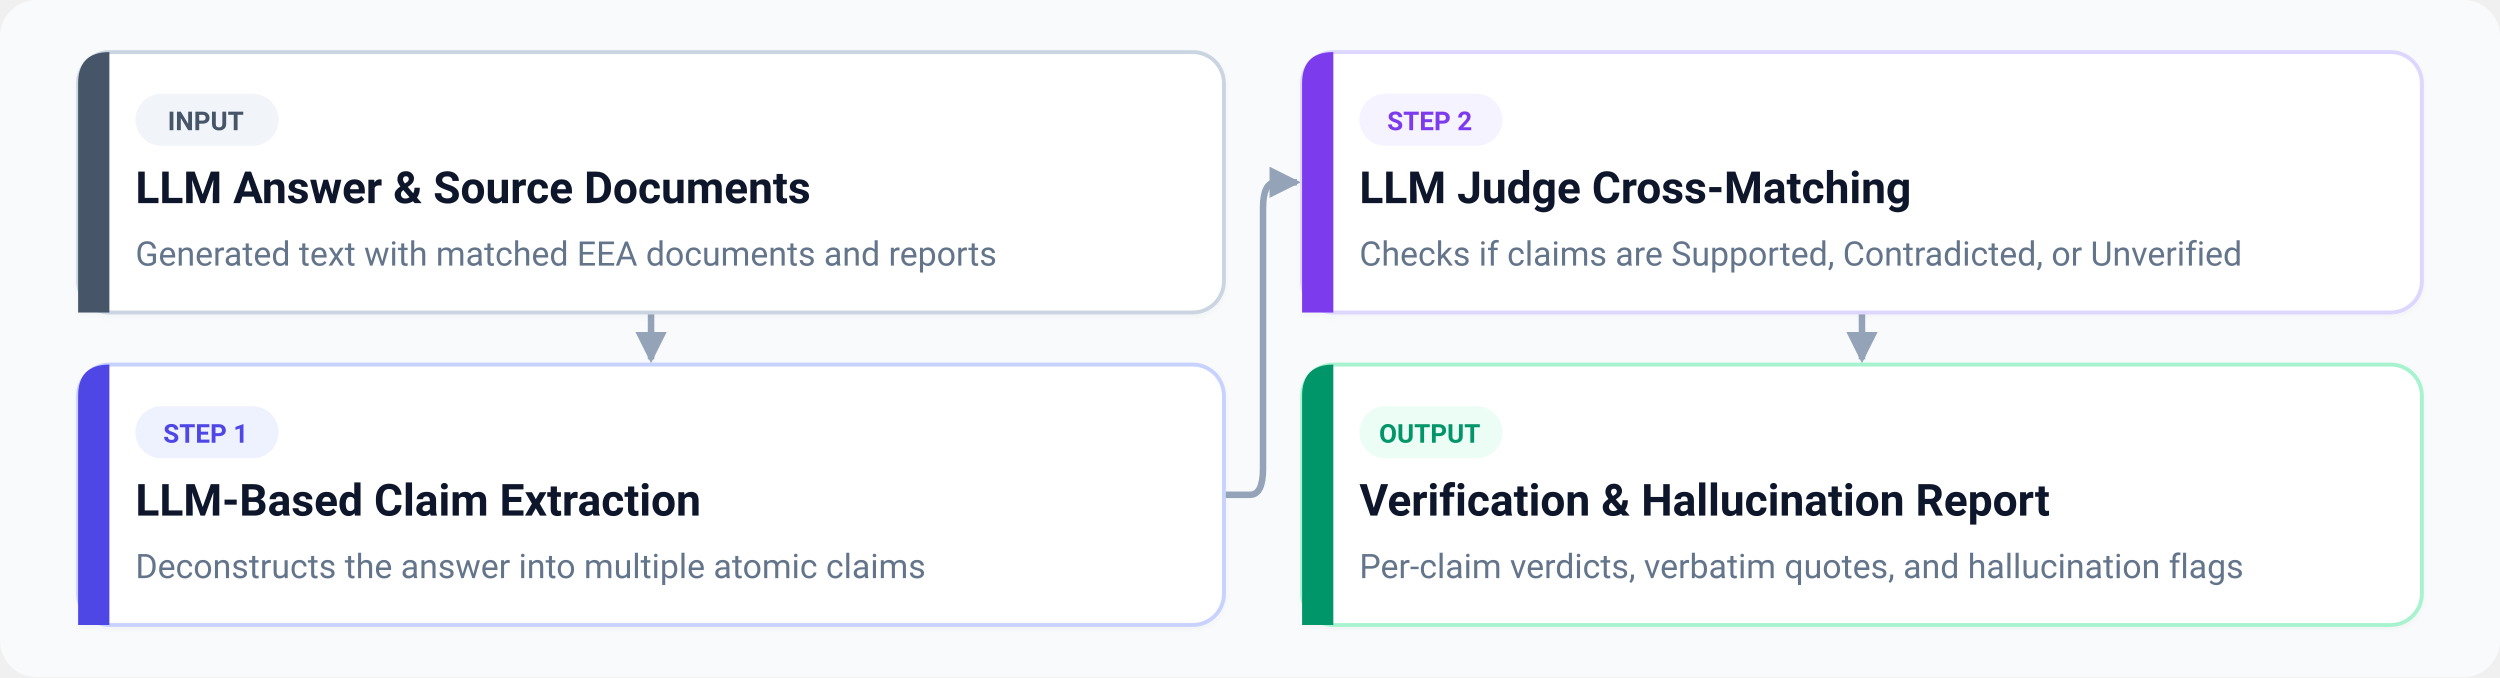
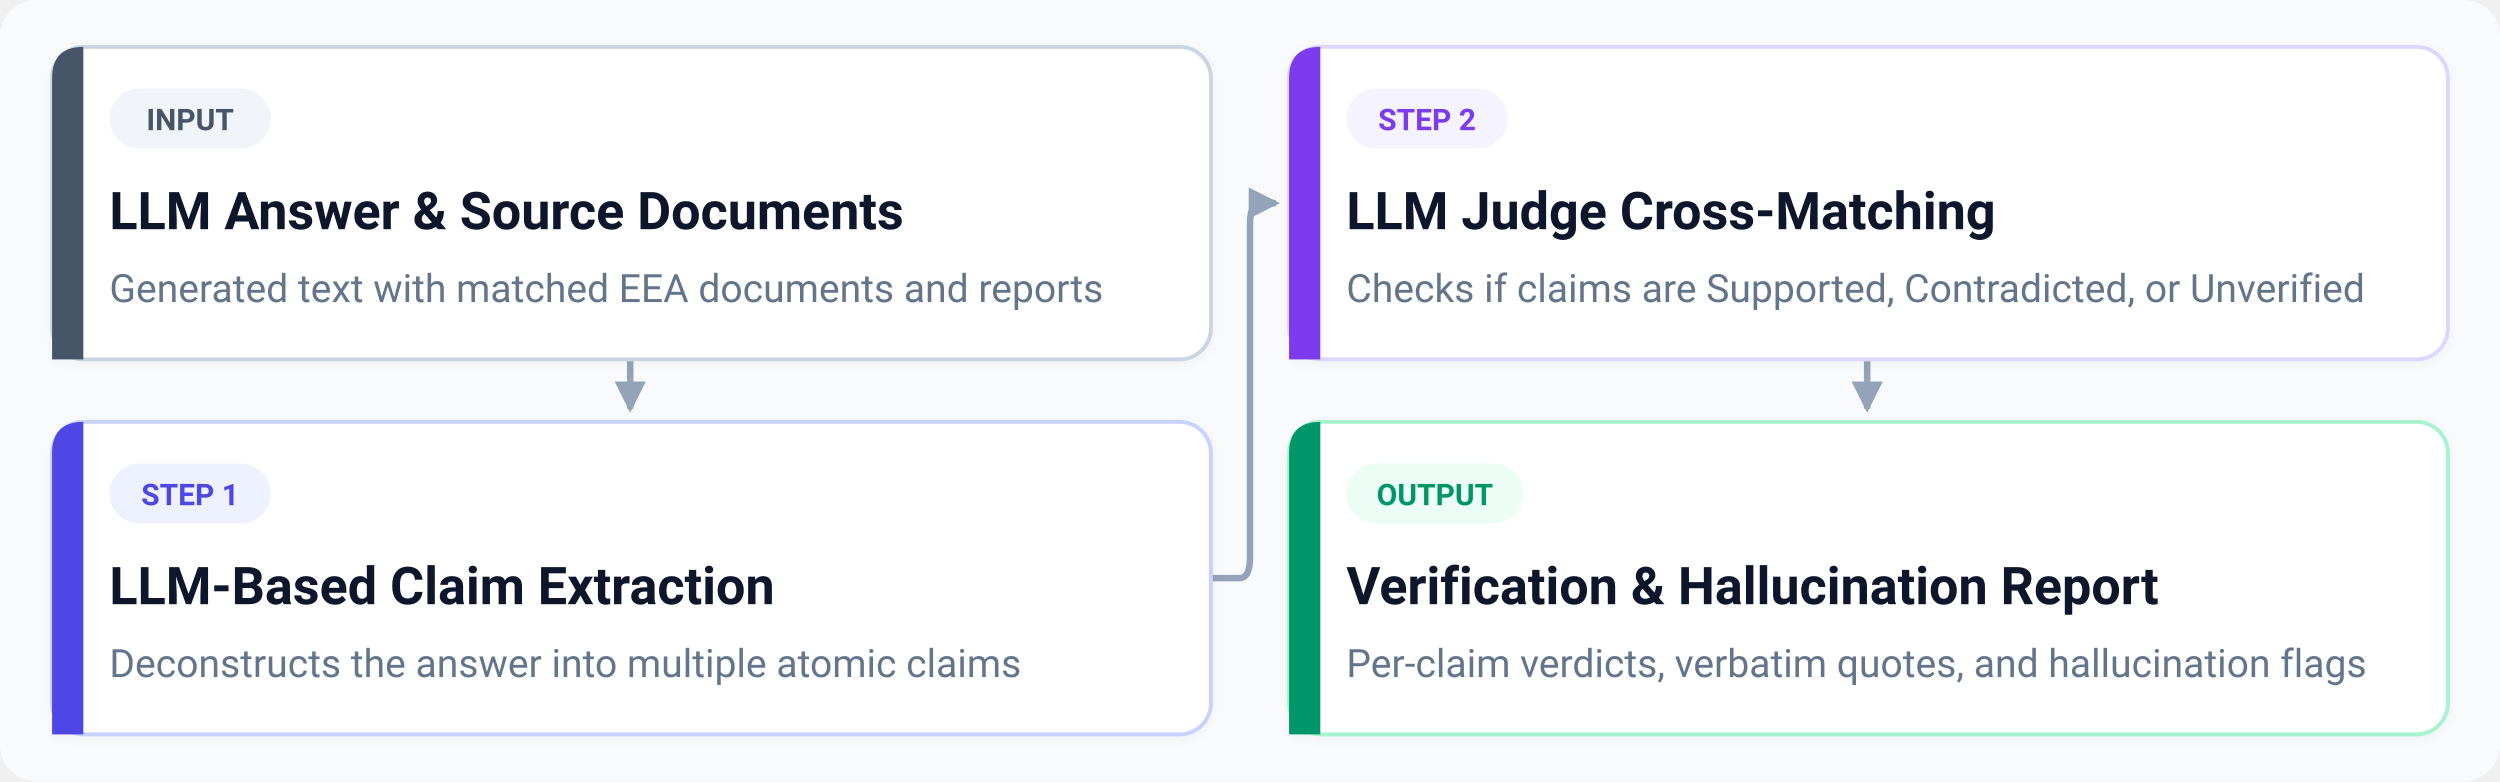
- <svg xmlns="http://www.w3.org/2000/svg" viewBox="0 0 960 260" width="960" height="260">
+ <svg xmlns="http://www.w3.org/2000/svg" viewBox="0 0 960 300" width="960" height="300">
  <defs>
    <filter id="shadow-min2" x="-6%" y="-8%" width="112%" height="120%" filterUnits="userSpaceOnUse">
-       <feDropShadow dx="0" dy="3" stdDeviation="5" flood-color="#0f172a" flood-opacity="0.06" />
-       <feDropShadow dx="0" dy="1" stdDeviation="1" flood-color="#0f172a" flood-opacity="0.03" />
+       <feDropShadow dx="0" dy="4" stdDeviation="6" flood-color="#0f172a" flood-opacity="0.07" />
+       <feDropShadow dx="0" dy="1" stdDeviation="2" flood-color="#0f172a" flood-opacity="0.04" />
    </filter>
    <marker id="arrow" viewBox="0 0 10 10" refX="7" refY="5" markerWidth="6" markerHeight="6" orient="auto">
      <path d="M 0 1 L 8 5 L 0 9 z" fill="#94a3b8" />
    </marker>
  </defs>
-   <rect width="960" height="260" rx="14" fill="#f8fafc" />
-   <line x1="250" y1="120" x2="250" y2="138" stroke="#94a3b8" stroke-width="2.5" marker-end="url(#arrow)" />
-   <line x1="715" y1="120" x2="715" y2="138" stroke="#94a3b8" stroke-width="2.5" marker-end="url(#arrow)" />
-   <path d="M 470 190 L 480 190 Q 485 190 485 180 L 485 80 Q 485 70 490 70 L 498 70" fill="none" stroke="#94a3b8" stroke-width="2.5" marker-end="url(#arrow)" />
-   <g transform="translate(30, 20)" filter="url(#shadow-min2)">
-     <rect width="440" height="100" rx="12" fill="#ffffff" stroke="#cbd5e1" stroke-width="1.5" />
-     <path d="M 0 12 Q 0 0 12 0 L 12 0 L 12 100 L 0 100 Q 0 100 0 88 Z" fill="#475569" />
-     <rect x="22" y="16" width="55" height="20" rx="10" fill="#f1f5f9" />
-     <text x="49" y="30" font-family="-apple-system, BlinkMacSystemFont, 'Segoe UI', Roboto, sans-serif" font-size="10" font-weight="700" fill="#475569" text-anchor="middle">INPUT</text>
-     <text x="22" y="58" font-family="-apple-system, BlinkMacSystemFont, 'Segoe UI', Roboto, sans-serif" font-size="17" font-weight="700" fill="#0f172a">LLM Answer &amp; Source Documents</text>
-     <text x="22" y="82" font-family="-apple-system, BlinkMacSystemFont, 'Segoe UI', Roboto, sans-serif" font-size="13" fill="#64748b">Generated text with matched EEA documents and reports</text>
+   <rect width="960" height="300" rx="14" fill="#f8fafc" />
+   <line x1="242" y1="138" x2="242" y2="157" stroke="#94a3b8" stroke-width="2.5" marker-end="url(#arrow)" />
+   <line x1="717" y1="138" x2="717" y2="157" stroke="#94a3b8" stroke-width="2.5" marker-end="url(#arrow)" />
+   <path d="M 465 222 L 476 222 Q 480 222 480 214 L 480 86 Q 480 78 484 78 L 490 78" fill="none" stroke="#94a3b8" stroke-width="2.5" marker-end="url(#arrow)" />
+   <g transform="translate(20, 18)" filter="url(#shadow-min2)">
+     <rect width="445" height="120" rx="12" fill="#ffffff" stroke="#cbd5e1" stroke-width="1.5" />
+     <path d="M 0 12 Q 0 0 12 0 L 12 0 L 12 120 L 0 120 Q 0 120 0 108 Z" fill="#475569" />
+     <rect x="22" y="16" width="62" height="23" rx="11.5" fill="#f1f5f9" />
+     <text x="53" y="32" font-family="-apple-system, BlinkMacSystemFont, 'Segoe UI', Roboto, sans-serif" font-size="11.5" font-weight="700" fill="#475569" text-anchor="middle">INPUT</text>
+     <text x="22" y="70" font-family="-apple-system, BlinkMacSystemFont, 'Segoe UI', Roboto, sans-serif" font-size="20" font-weight="700" fill="#0f172a">LLM Answer &amp; Source Documents</text>
+     <text x="22" y="98" font-family="-apple-system, BlinkMacSystemFont, 'Segoe UI', Roboto, sans-serif" font-size="15" fill="#64748b">Generated text with matched EEA documents and reports</text>
  </g>
-   <g transform="translate(30, 140)" filter="url(#shadow-min2)">
-     <rect width="440" height="100" rx="12" fill="#ffffff" stroke="#c7d2fe" stroke-width="1.5" />
-     <path d="M 0 12 Q 0 0 12 0 L 12 0 L 12 100 L 0 100 Q 0 100 0 88 Z" fill="#4f46e5" />
-     <rect x="22" y="16" width="55" height="20" rx="10" fill="#eef2ff" />
-     <text x="49" y="30" font-family="-apple-system, BlinkMacSystemFont, 'Segoe UI', Roboto, sans-serif" font-size="10" font-weight="700" fill="#4f46e5" text-anchor="middle">STEP 1</text>
-     <text x="22" y="58" font-family="-apple-system, BlinkMacSystemFont, 'Segoe UI', Roboto, sans-serif" font-size="17" font-weight="700" fill="#0f172a">LLM-Based Claim Extraction</text>
-     <text x="22" y="82" font-family="-apple-system, BlinkMacSystemFont, 'Segoe UI', Roboto, sans-serif" font-size="13" fill="#64748b">Deconstructs the answer into multiple atomic claims</text>
+   <g transform="translate(20, 162)" filter="url(#shadow-min2)">
+     <rect width="445" height="120" rx="12" fill="#ffffff" stroke="#c7d2fe" stroke-width="1.5" />
+     <path d="M 0 12 Q 0 0 12 0 L 12 0 L 12 120 L 0 120 Q 0 120 0 108 Z" fill="#4f46e5" />
+     <rect x="22" y="16" width="62" height="23" rx="11.5" fill="#eef2ff" />
+     <text x="53" y="32" font-family="-apple-system, BlinkMacSystemFont, 'Segoe UI', Roboto, sans-serif" font-size="11.5" font-weight="700" fill="#4f46e5" text-anchor="middle">STEP 1</text>
+     <text x="22" y="70" font-family="-apple-system, BlinkMacSystemFont, 'Segoe UI', Roboto, sans-serif" font-size="20" font-weight="700" fill="#0f172a">LLM-Based Claim Extraction</text>
+     <text x="22" y="98" font-family="-apple-system, BlinkMacSystemFont, 'Segoe UI', Roboto, sans-serif" font-size="15" fill="#64748b">Deconstructs the answer into multiple atomic claims</text>
  </g>
-   <g transform="translate(500, 20)" filter="url(#shadow-min2)">
-     <rect width="430" height="100" rx="12" fill="#ffffff" stroke="#ddd6fe" stroke-width="1.5" />
-     <path d="M 0 12 Q 0 0 12 0 L 12 0 L 12 100 L 0 100 Q 0 100 0 88 Z" fill="#7c3aed" />
-     <rect x="22" y="16" width="55" height="20" rx="10" fill="#f5f3ff" />
-     <text x="49" y="30" font-family="-apple-system, BlinkMacSystemFont, 'Segoe UI', Roboto, sans-serif" font-size="10" font-weight="700" fill="#7c3aed" text-anchor="middle">STEP 2</text>
-     <text x="22" y="58" font-family="-apple-system, BlinkMacSystemFont, 'Segoe UI', Roboto, sans-serif" font-size="17" font-weight="700" fill="#0f172a">LLM Judge Cross-Matching</text>
-     <text x="22" y="82" font-family="-apple-system, BlinkMacSystemFont, 'Segoe UI', Roboto, sans-serif" font-size="13" fill="#64748b">Checks if claims are Supported, Contradicted, or Unverified</text>
+   <g transform="translate(495, 18)" filter="url(#shadow-min2)">
+     <rect width="445" height="120" rx="12" fill="#ffffff" stroke="#ddd6fe" stroke-width="1.5" />
+     <path d="M 0 12 Q 0 0 12 0 L 12 0 L 12 120 L 0 120 Q 0 120 0 108 Z" fill="#7c3aed" />
+     <rect x="22" y="16" width="62" height="23" rx="11.5" fill="#f5f3ff" />
+     <text x="53" y="32" font-family="-apple-system, BlinkMacSystemFont, 'Segoe UI', Roboto, sans-serif" font-size="11.5" font-weight="700" fill="#7c3aed" text-anchor="middle">STEP 2</text>
+     <text x="22" y="70" font-family="-apple-system, BlinkMacSystemFont, 'Segoe UI', Roboto, sans-serif" font-size="20" font-weight="700" fill="#0f172a">LLM Judge Cross-Matching</text>
+     <text x="22" y="98" font-family="-apple-system, BlinkMacSystemFont, 'Segoe UI', Roboto, sans-serif" font-size="15" fill="#64748b">Checks if claims are Supported, Contradicted, or Unverified</text>
  </g>
-   <g transform="translate(500, 140)" filter="url(#shadow-min2)">
-     <rect width="430" height="100" rx="12" fill="#ffffff" stroke="#a7f3d0" stroke-width="1.5" />
-     <path d="M 0 12 Q 0 0 12 0 L 12 0 L 12 100 L 0 100 Q 0 100 0 88 Z" fill="#059669" />
-     <rect x="22" y="16" width="55" height="20" rx="10" fill="#ecfdf5" />
-     <text x="49" y="30" font-family="-apple-system, BlinkMacSystemFont, 'Segoe UI', Roboto, sans-serif" font-size="10" font-weight="700" fill="#059669" text-anchor="middle">OUTPUT</text>
-     <text x="22" y="58" font-family="-apple-system, BlinkMacSystemFont, 'Segoe UI', Roboto, sans-serif" font-size="17" font-weight="700" fill="#0f172a">Verification &amp; Hallucination Report</text>
-     <text x="22" y="82" font-family="-apple-system, BlinkMacSystemFont, 'Segoe UI', Roboto, sans-serif" font-size="13" fill="#64748b">Per-claim verdicts, verbatim quotes, and hallucination flags</text>
+   <g transform="translate(495, 162)" filter="url(#shadow-min2)">
+     <rect width="445" height="120" rx="12" fill="#ffffff" stroke="#a7f3d0" stroke-width="1.5" />
+     <path d="M 0 12 Q 0 0 12 0 L 12 0 L 12 120 L 0 120 Q 0 120 0 108 Z" fill="#059669" />
+     <rect x="22" y="16" width="68" height="23" rx="11.5" fill="#ecfdf5" />
+     <text x="56" y="32" font-family="-apple-system, BlinkMacSystemFont, 'Segoe UI', Roboto, sans-serif" font-size="11.5" font-weight="700" fill="#059669" text-anchor="middle">OUTPUT</text>
+     <text x="22" y="70" font-family="-apple-system, BlinkMacSystemFont, 'Segoe UI', Roboto, sans-serif" font-size="20" font-weight="700" fill="#0f172a">Verification &amp; Hallucination Report</text>
+     <text x="22" y="98" font-family="-apple-system, BlinkMacSystemFont, 'Segoe UI', Roboto, sans-serif" font-size="15" fill="#64748b">Per-claim verdicts, verbatim quotes, and hallucination flags</text>
  </g>
</svg>
